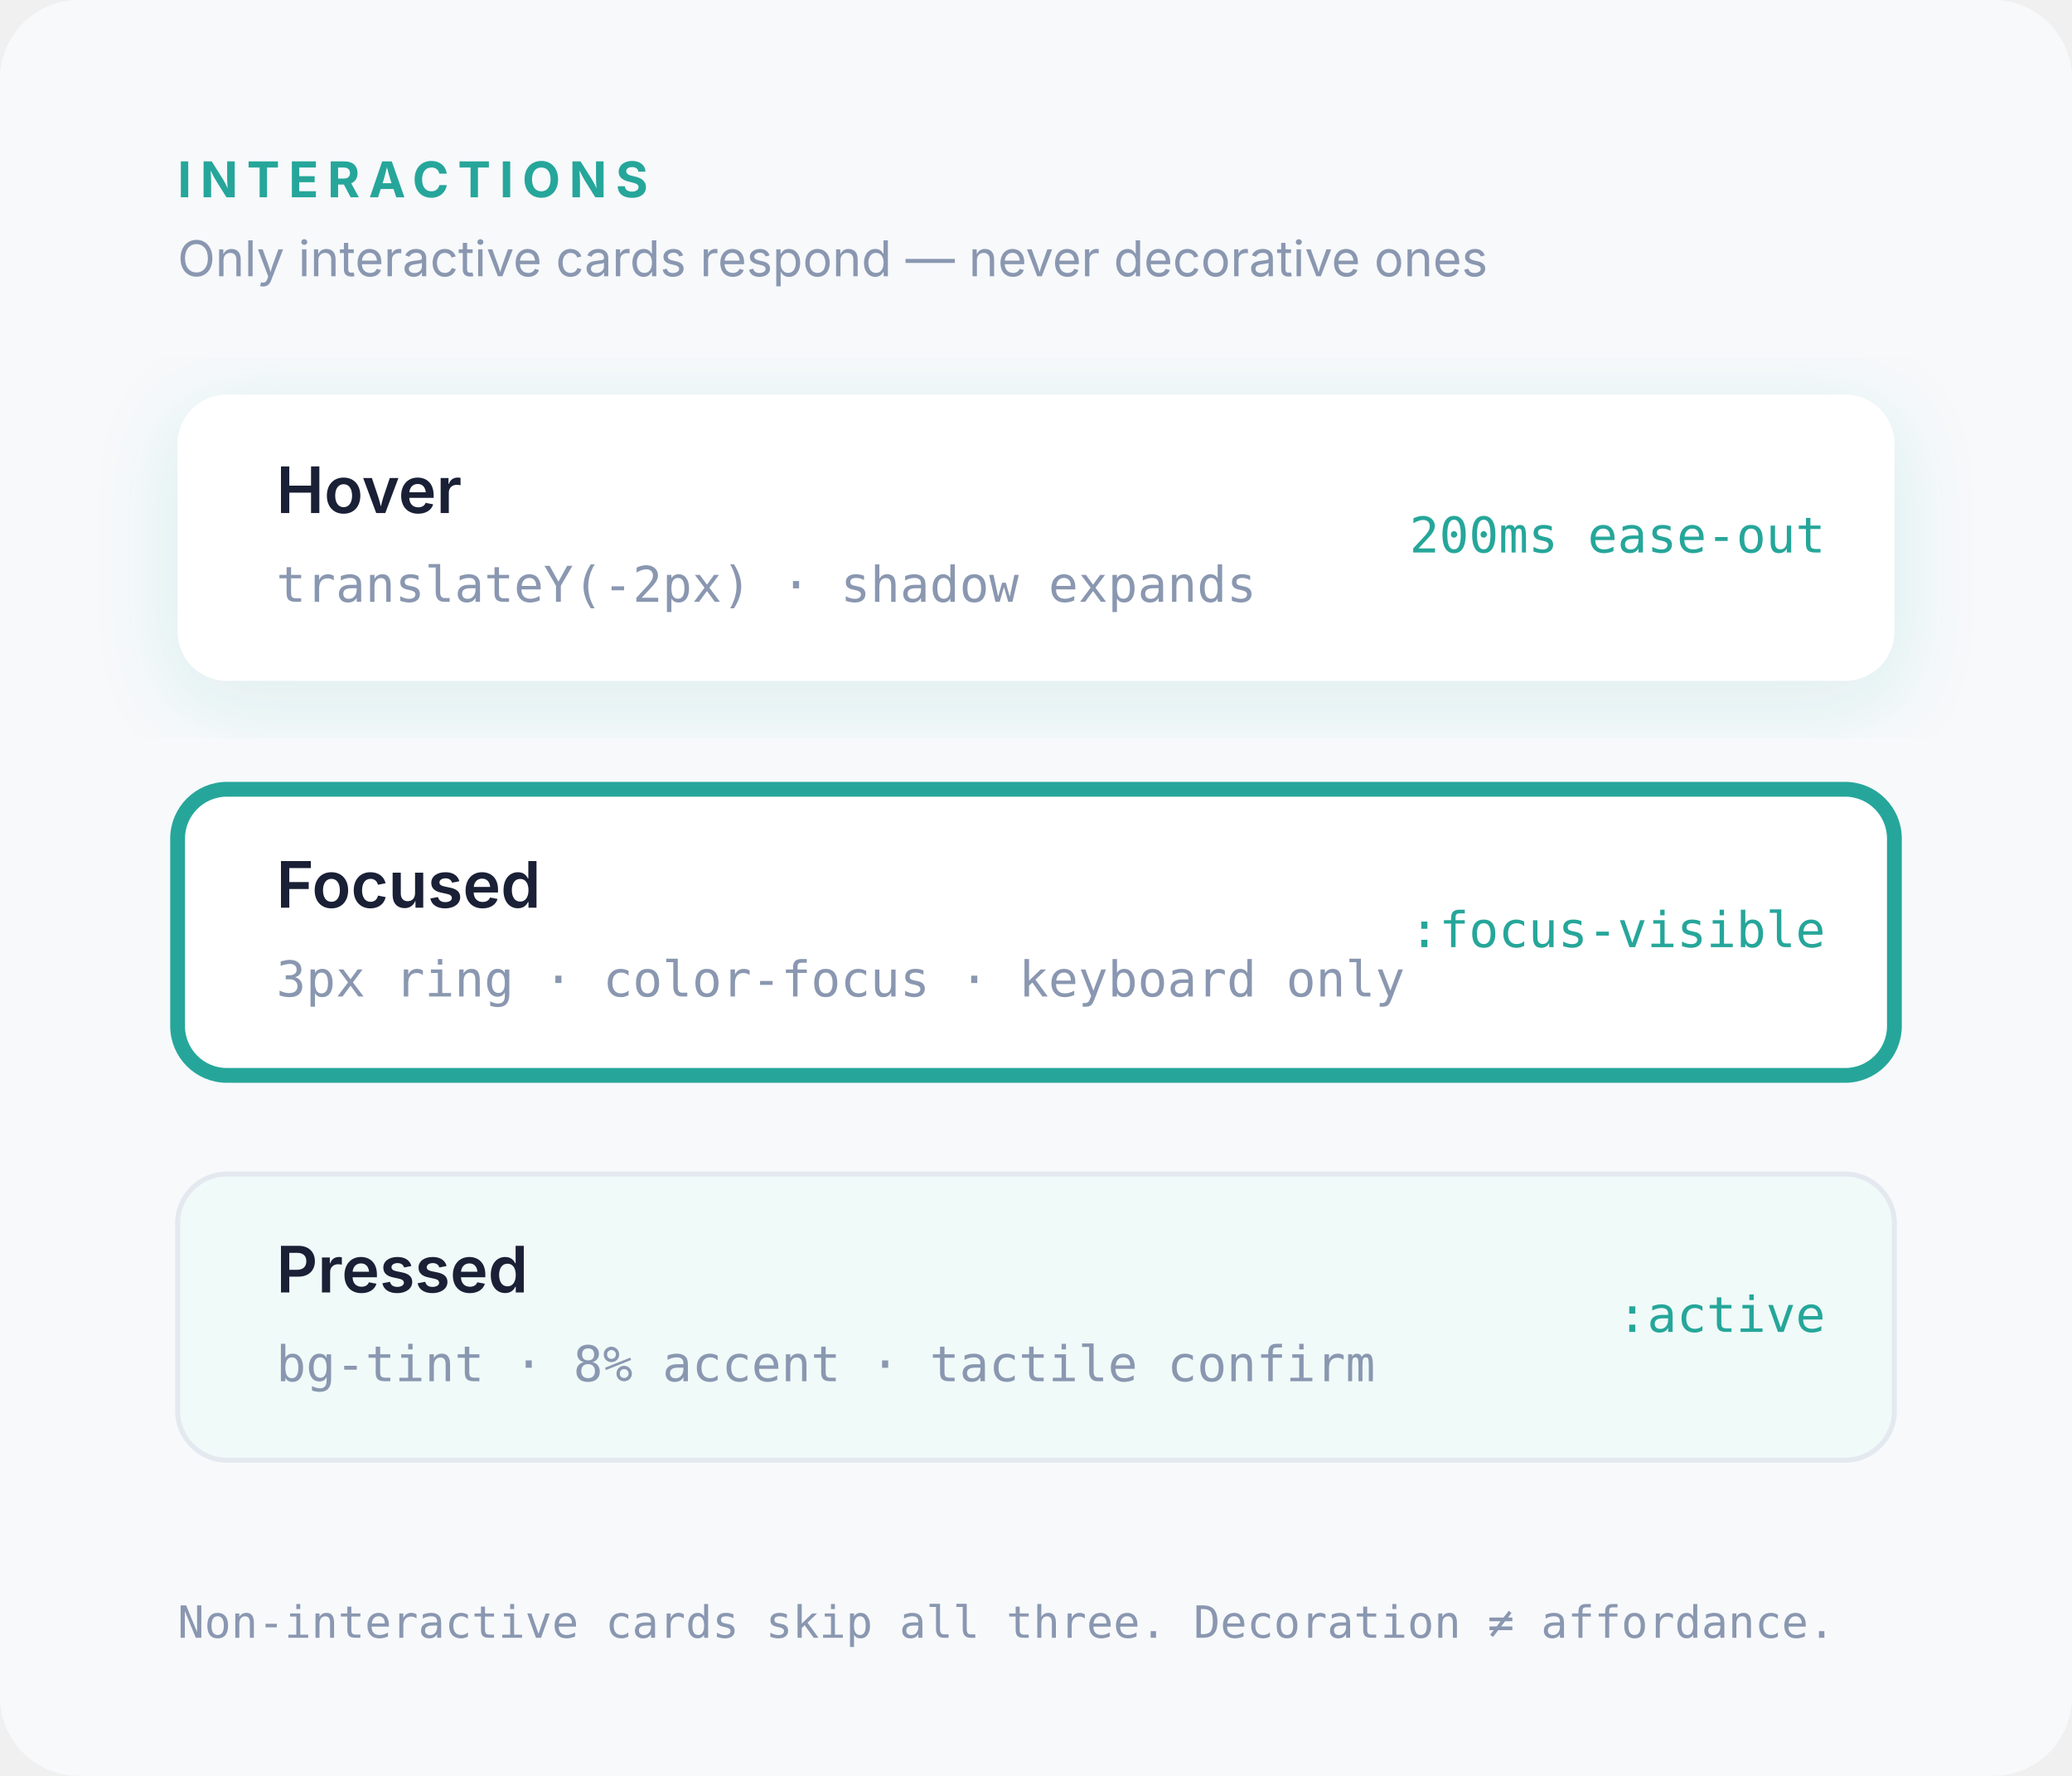
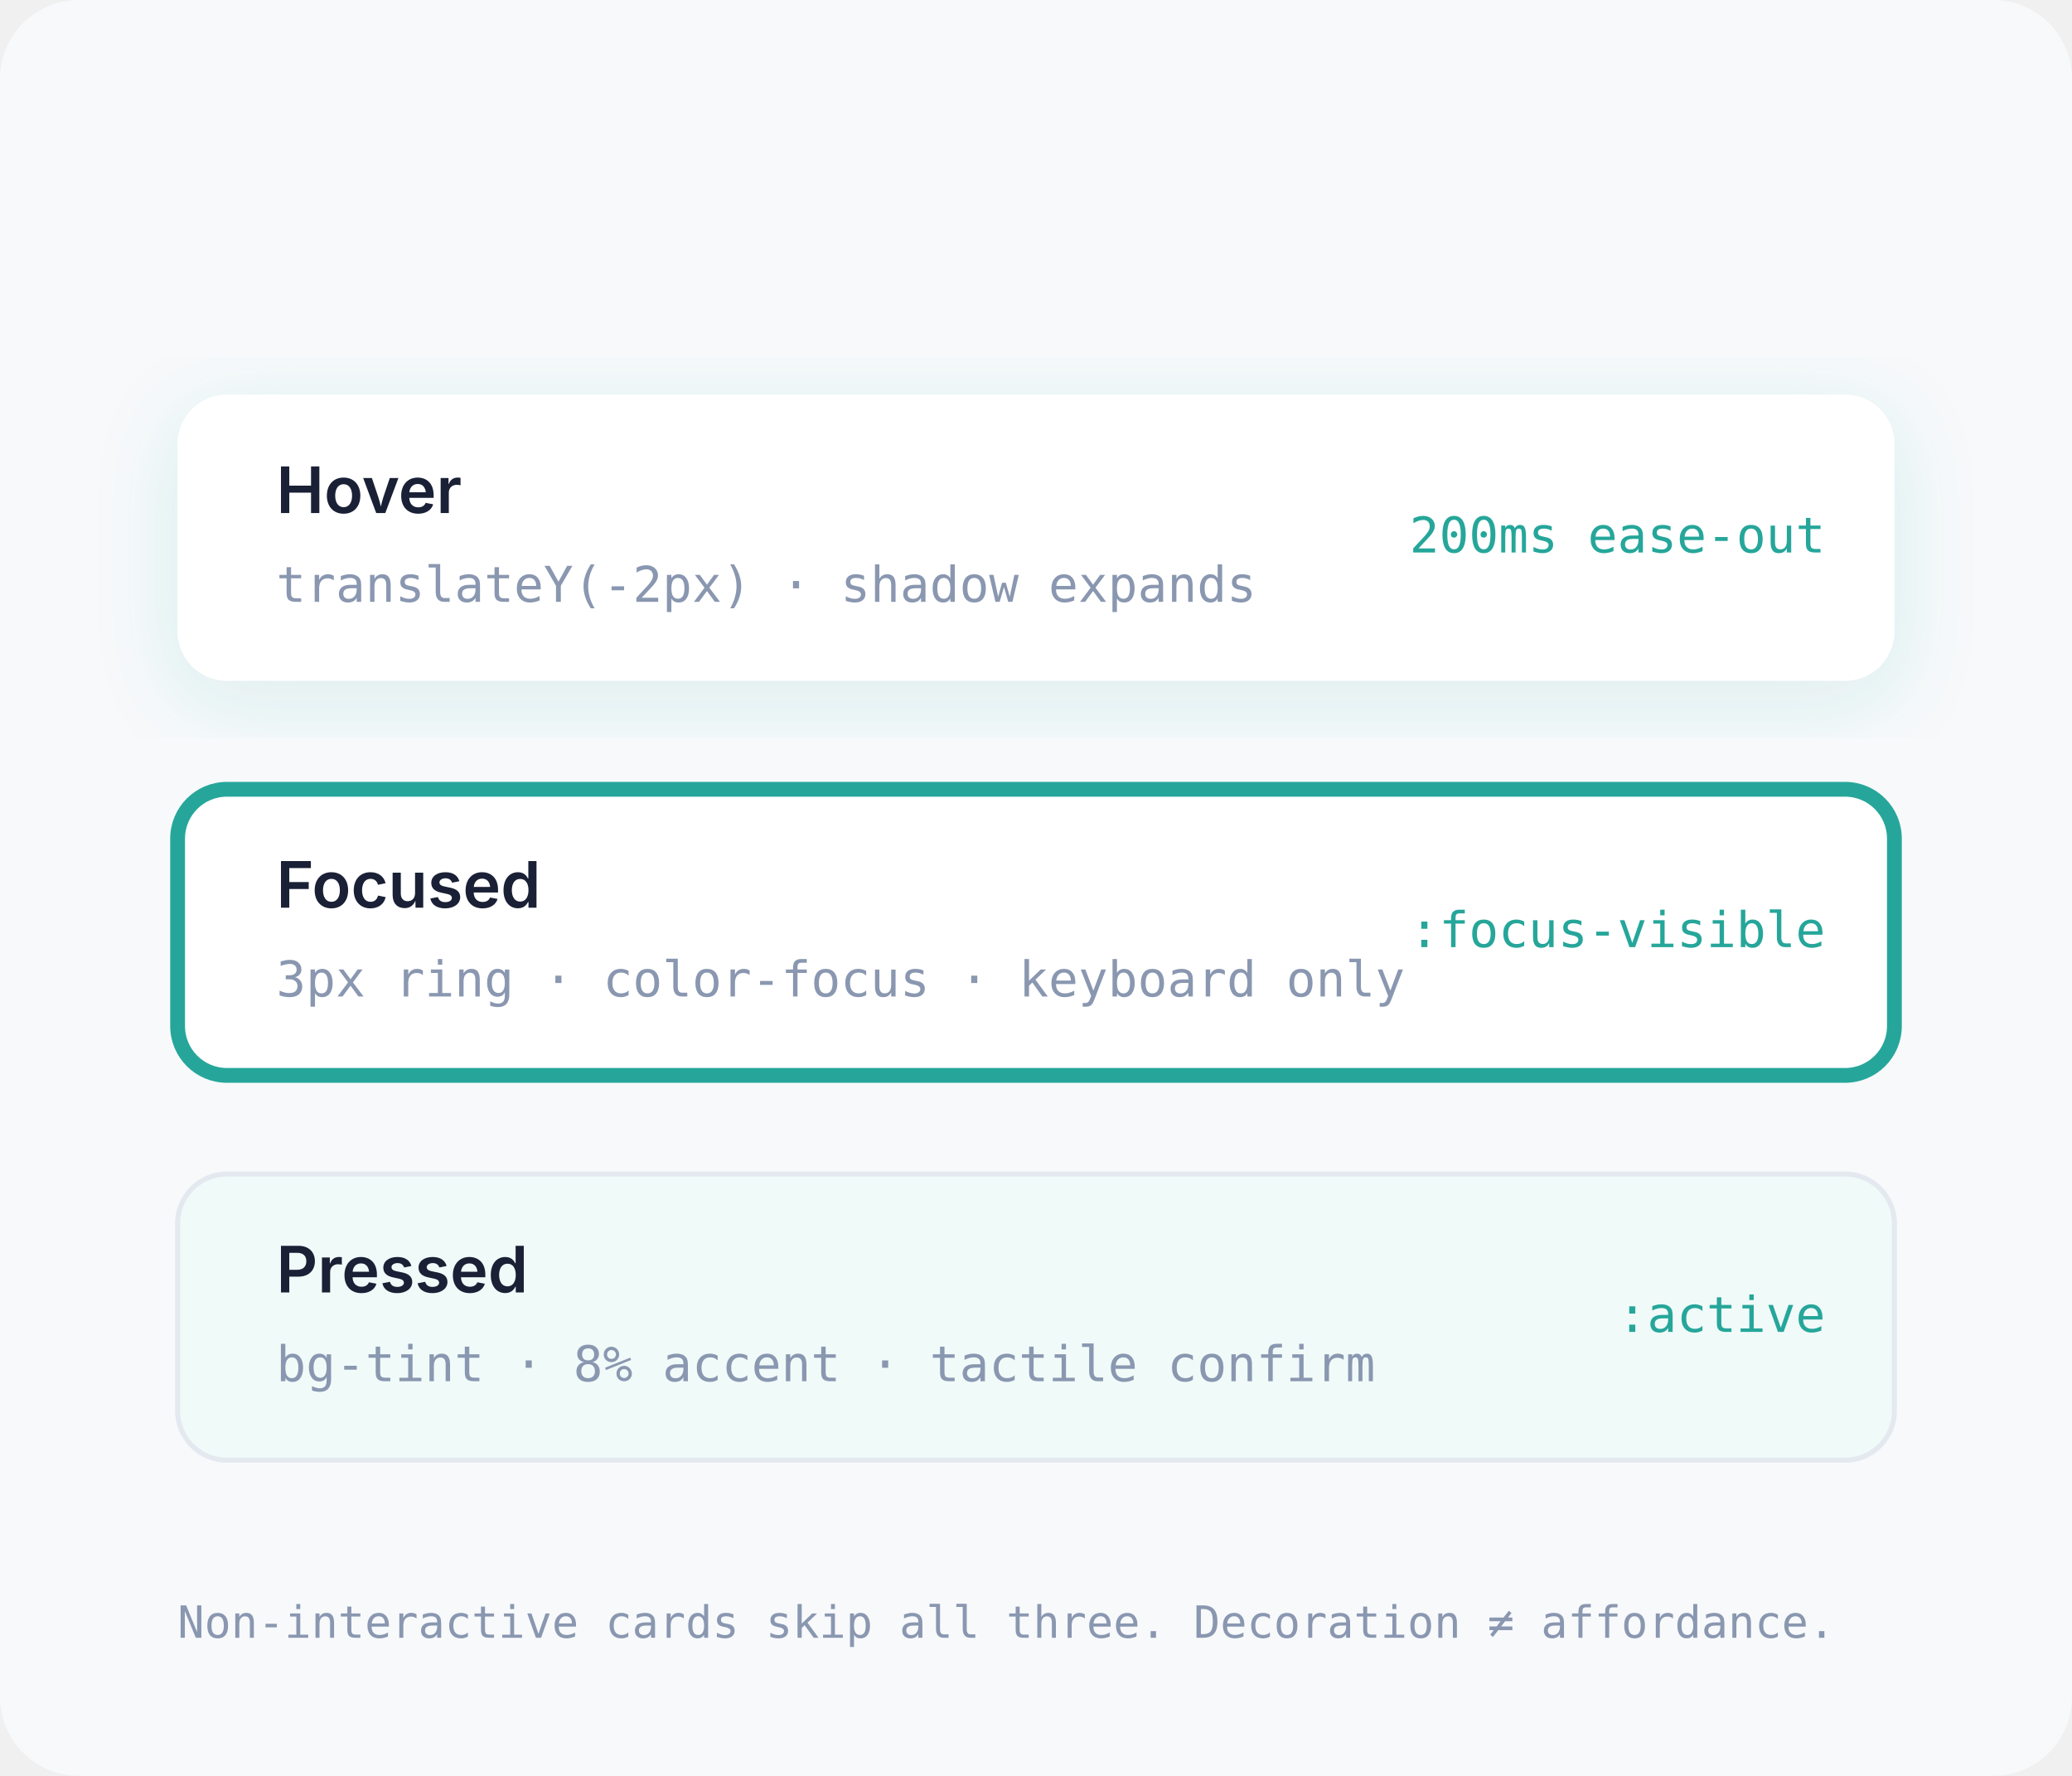
<svg xmlns="http://www.w3.org/2000/svg" width="420" height="360" viewBox="0 0 420 360" fill="none">
  <defs>
    <filter id="hoverShadow" x="-20%" y="-20%" width="140%" height="140%">
      <feDropShadow dx="0" dy="4" stdDeviation="8" flood-color="#26A69A" flood-opacity="0.14" />
    </filter>
  </defs>
  <rect width="420" height="360" rx="16" fill="#F7F9FB" />
-   <text x="36" y="40" font-family="'Inter', system-ui, sans-serif" font-size="10" font-weight="700" letter-spacing="0.18em" fill="#26A69A">INTERACTIONS</text>
-   <text x="36" y="56" font-family="'Inter', system-ui, sans-serif" font-size="10" fill="#8A97B0">Only interactive cards respond — never decorative ones</text>
  <g filter="url(#hoverShadow)">
    <rect x="36" y="82" width="348" height="58" rx="10" fill="#FFFFFF" transform="translate(0 -2)" />
  </g>
  <text x="56" y="104" font-family="'Inter', system-ui, sans-serif" font-size="13" font-weight="600" fill="#1A2035">Hover</text>
  <text x="56" y="122" font-family="'Menlo', 'Consolas', monospace" font-size="10" fill="#8A97B0">translateY(-2px) · shadow expands</text>
  <text x="370" y="112" font-family="'Menlo', 'Consolas', monospace" font-size="10" fill="#26A69A" text-anchor="end">200ms ease-out</text>
  <rect x="36" y="160" width="348" height="58" rx="10" fill="#FFFFFF" stroke="#26A69A" stroke-width="3" />
  <text x="56" y="184" font-family="'Inter', system-ui, sans-serif" font-size="13" font-weight="600" fill="#1A2035">Focused</text>
  <text x="56" y="202" font-family="'Menlo', 'Consolas', monospace" font-size="10" fill="#8A97B0">3px ring · color-focus · keyboard only</text>
  <text x="370" y="192" font-family="'Menlo', 'Consolas', monospace" font-size="10" fill="#26A69A" text-anchor="end">:focus-visible</text>
  <rect x="36" y="238" width="348" height="58" rx="10" fill="#F0FAF9" stroke="#E4E9F0" />
  <text x="56" y="262" font-family="'Inter', system-ui, sans-serif" font-size="13" font-weight="600" fill="#1A2035">Pressed</text>
  <text x="56" y="280" font-family="'Menlo', 'Consolas', monospace" font-size="10" fill="#8A97B0">bg-tint · 8% accent · tactile confirm</text>
  <text x="370" y="270" font-family="'Menlo', 'Consolas', monospace" font-size="10" fill="#26A69A" text-anchor="end">:active</text>
  <text x="36" y="332" font-family="'Menlo', 'Consolas', monospace" font-size="9" fill="#8A97B0">Non-interactive cards skip all three. Decoration ≠ affordance.</text>
</svg>
